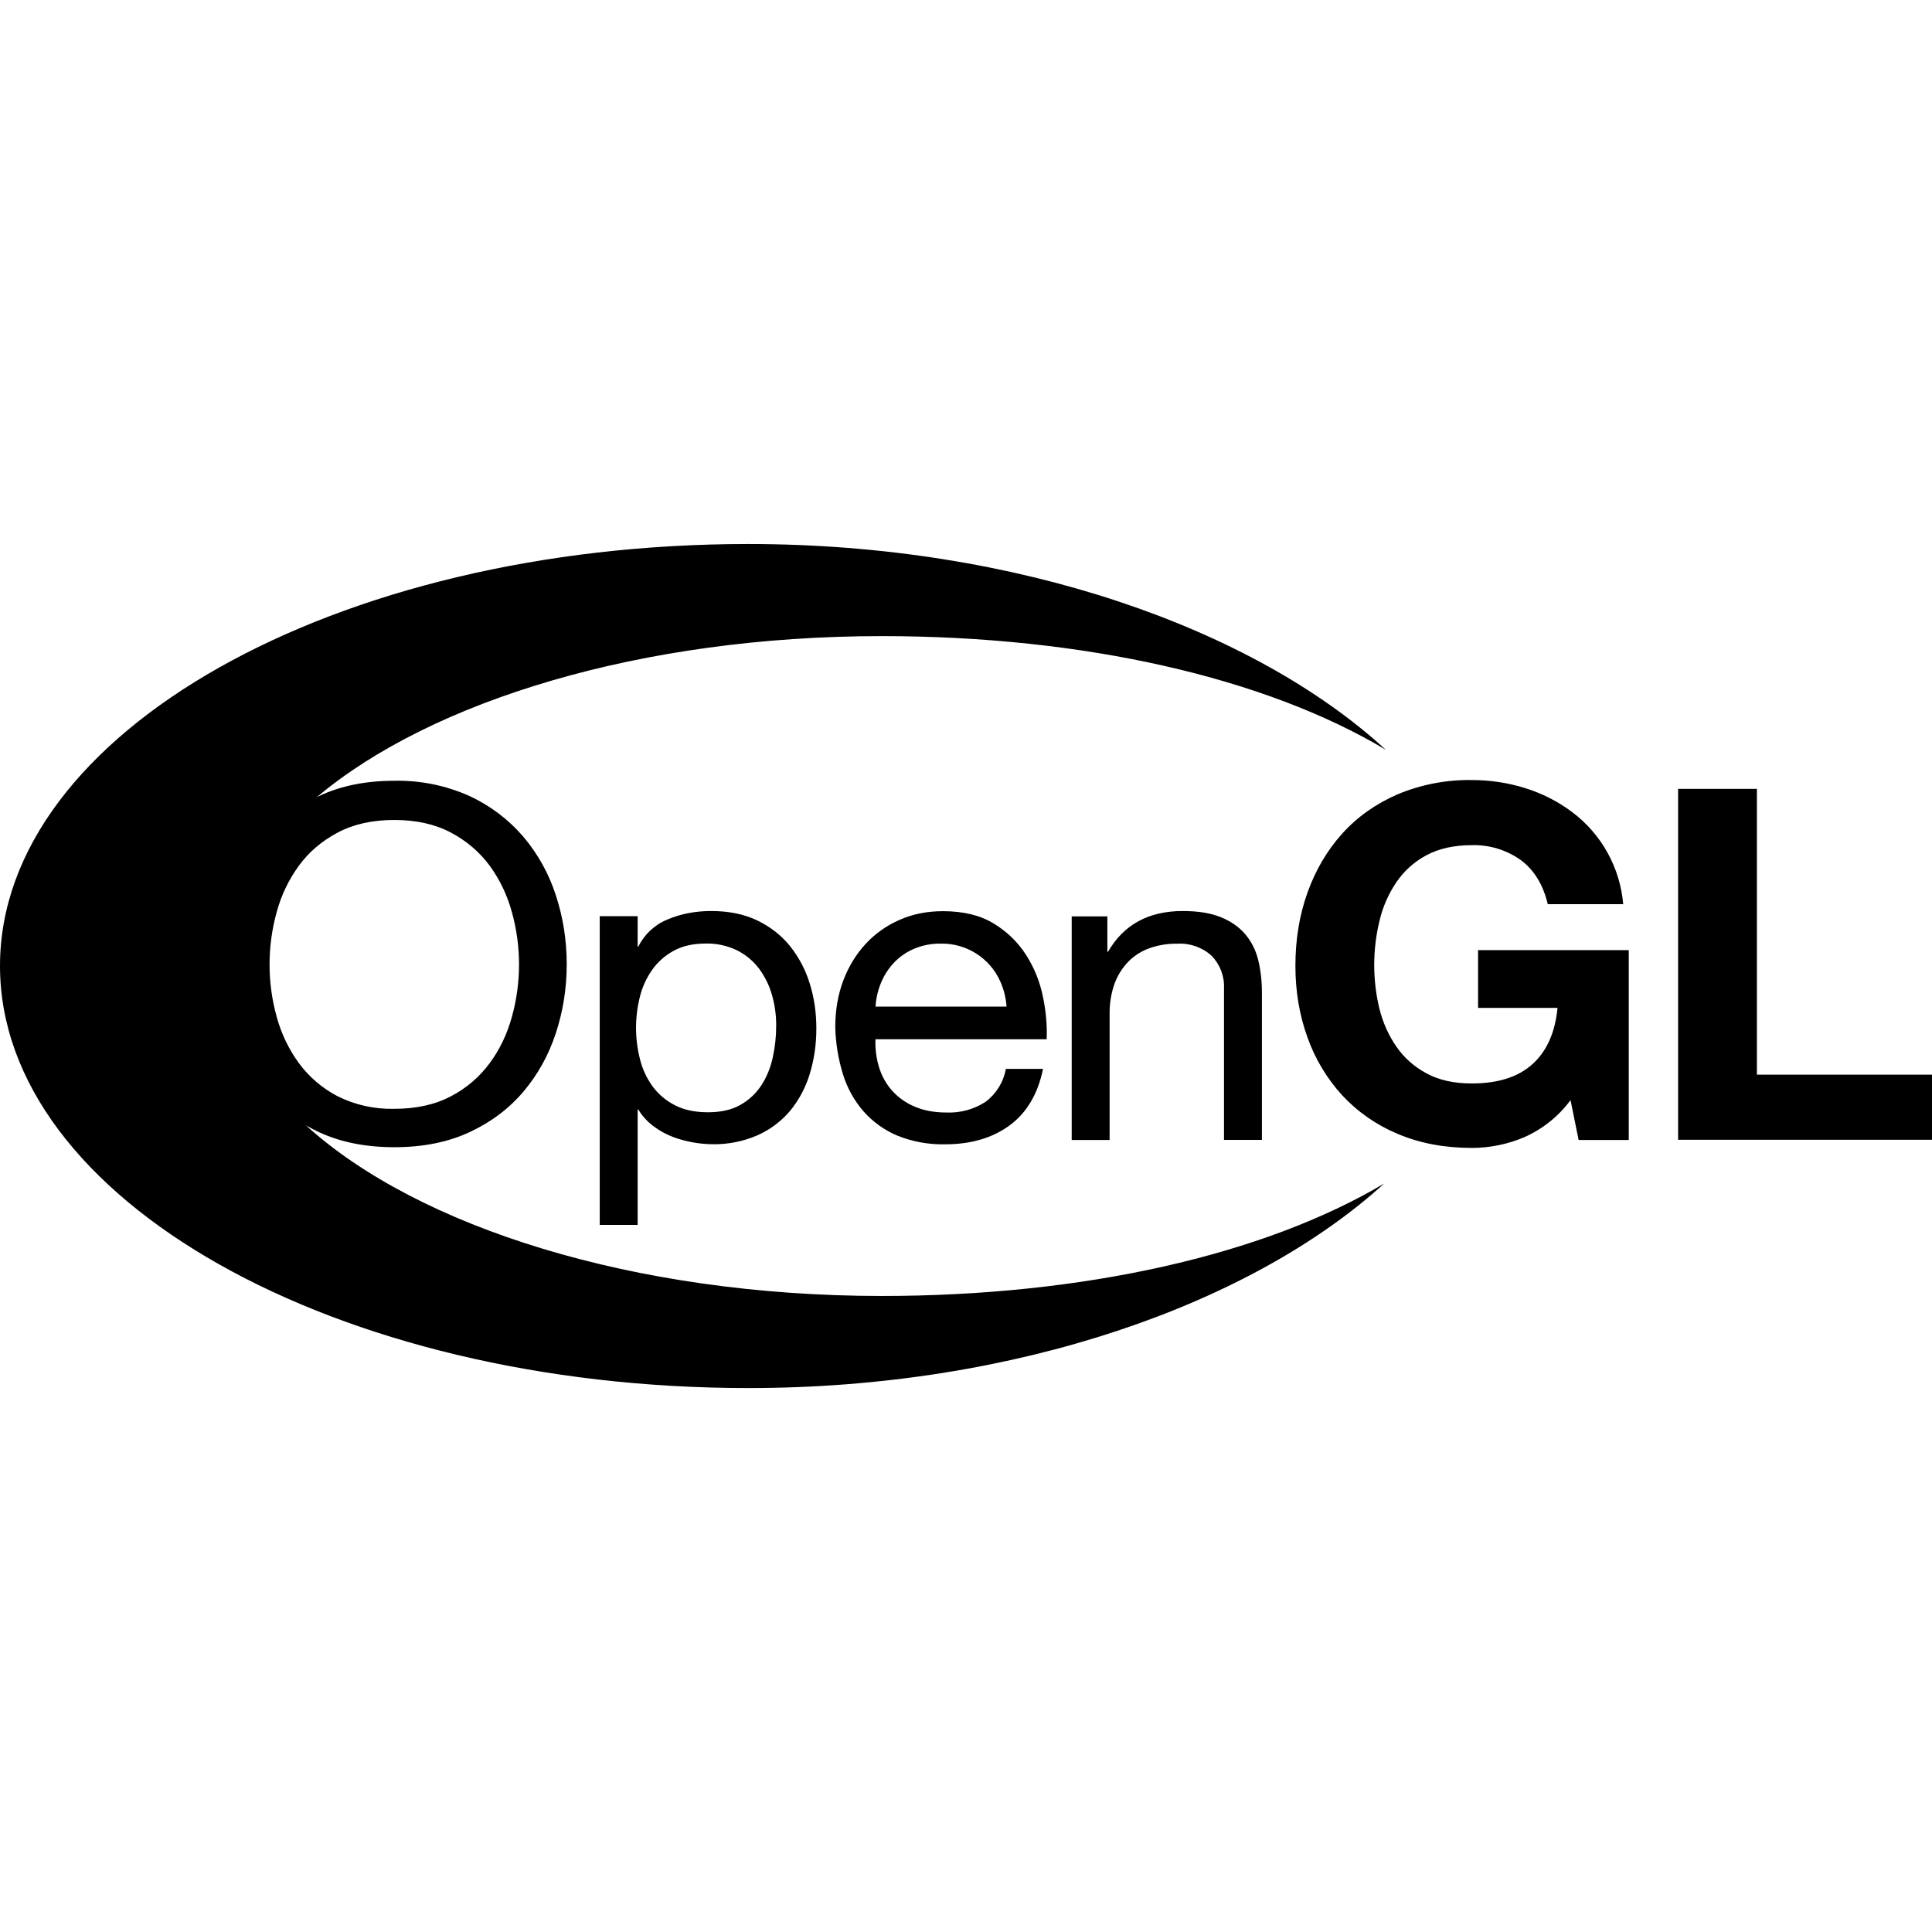
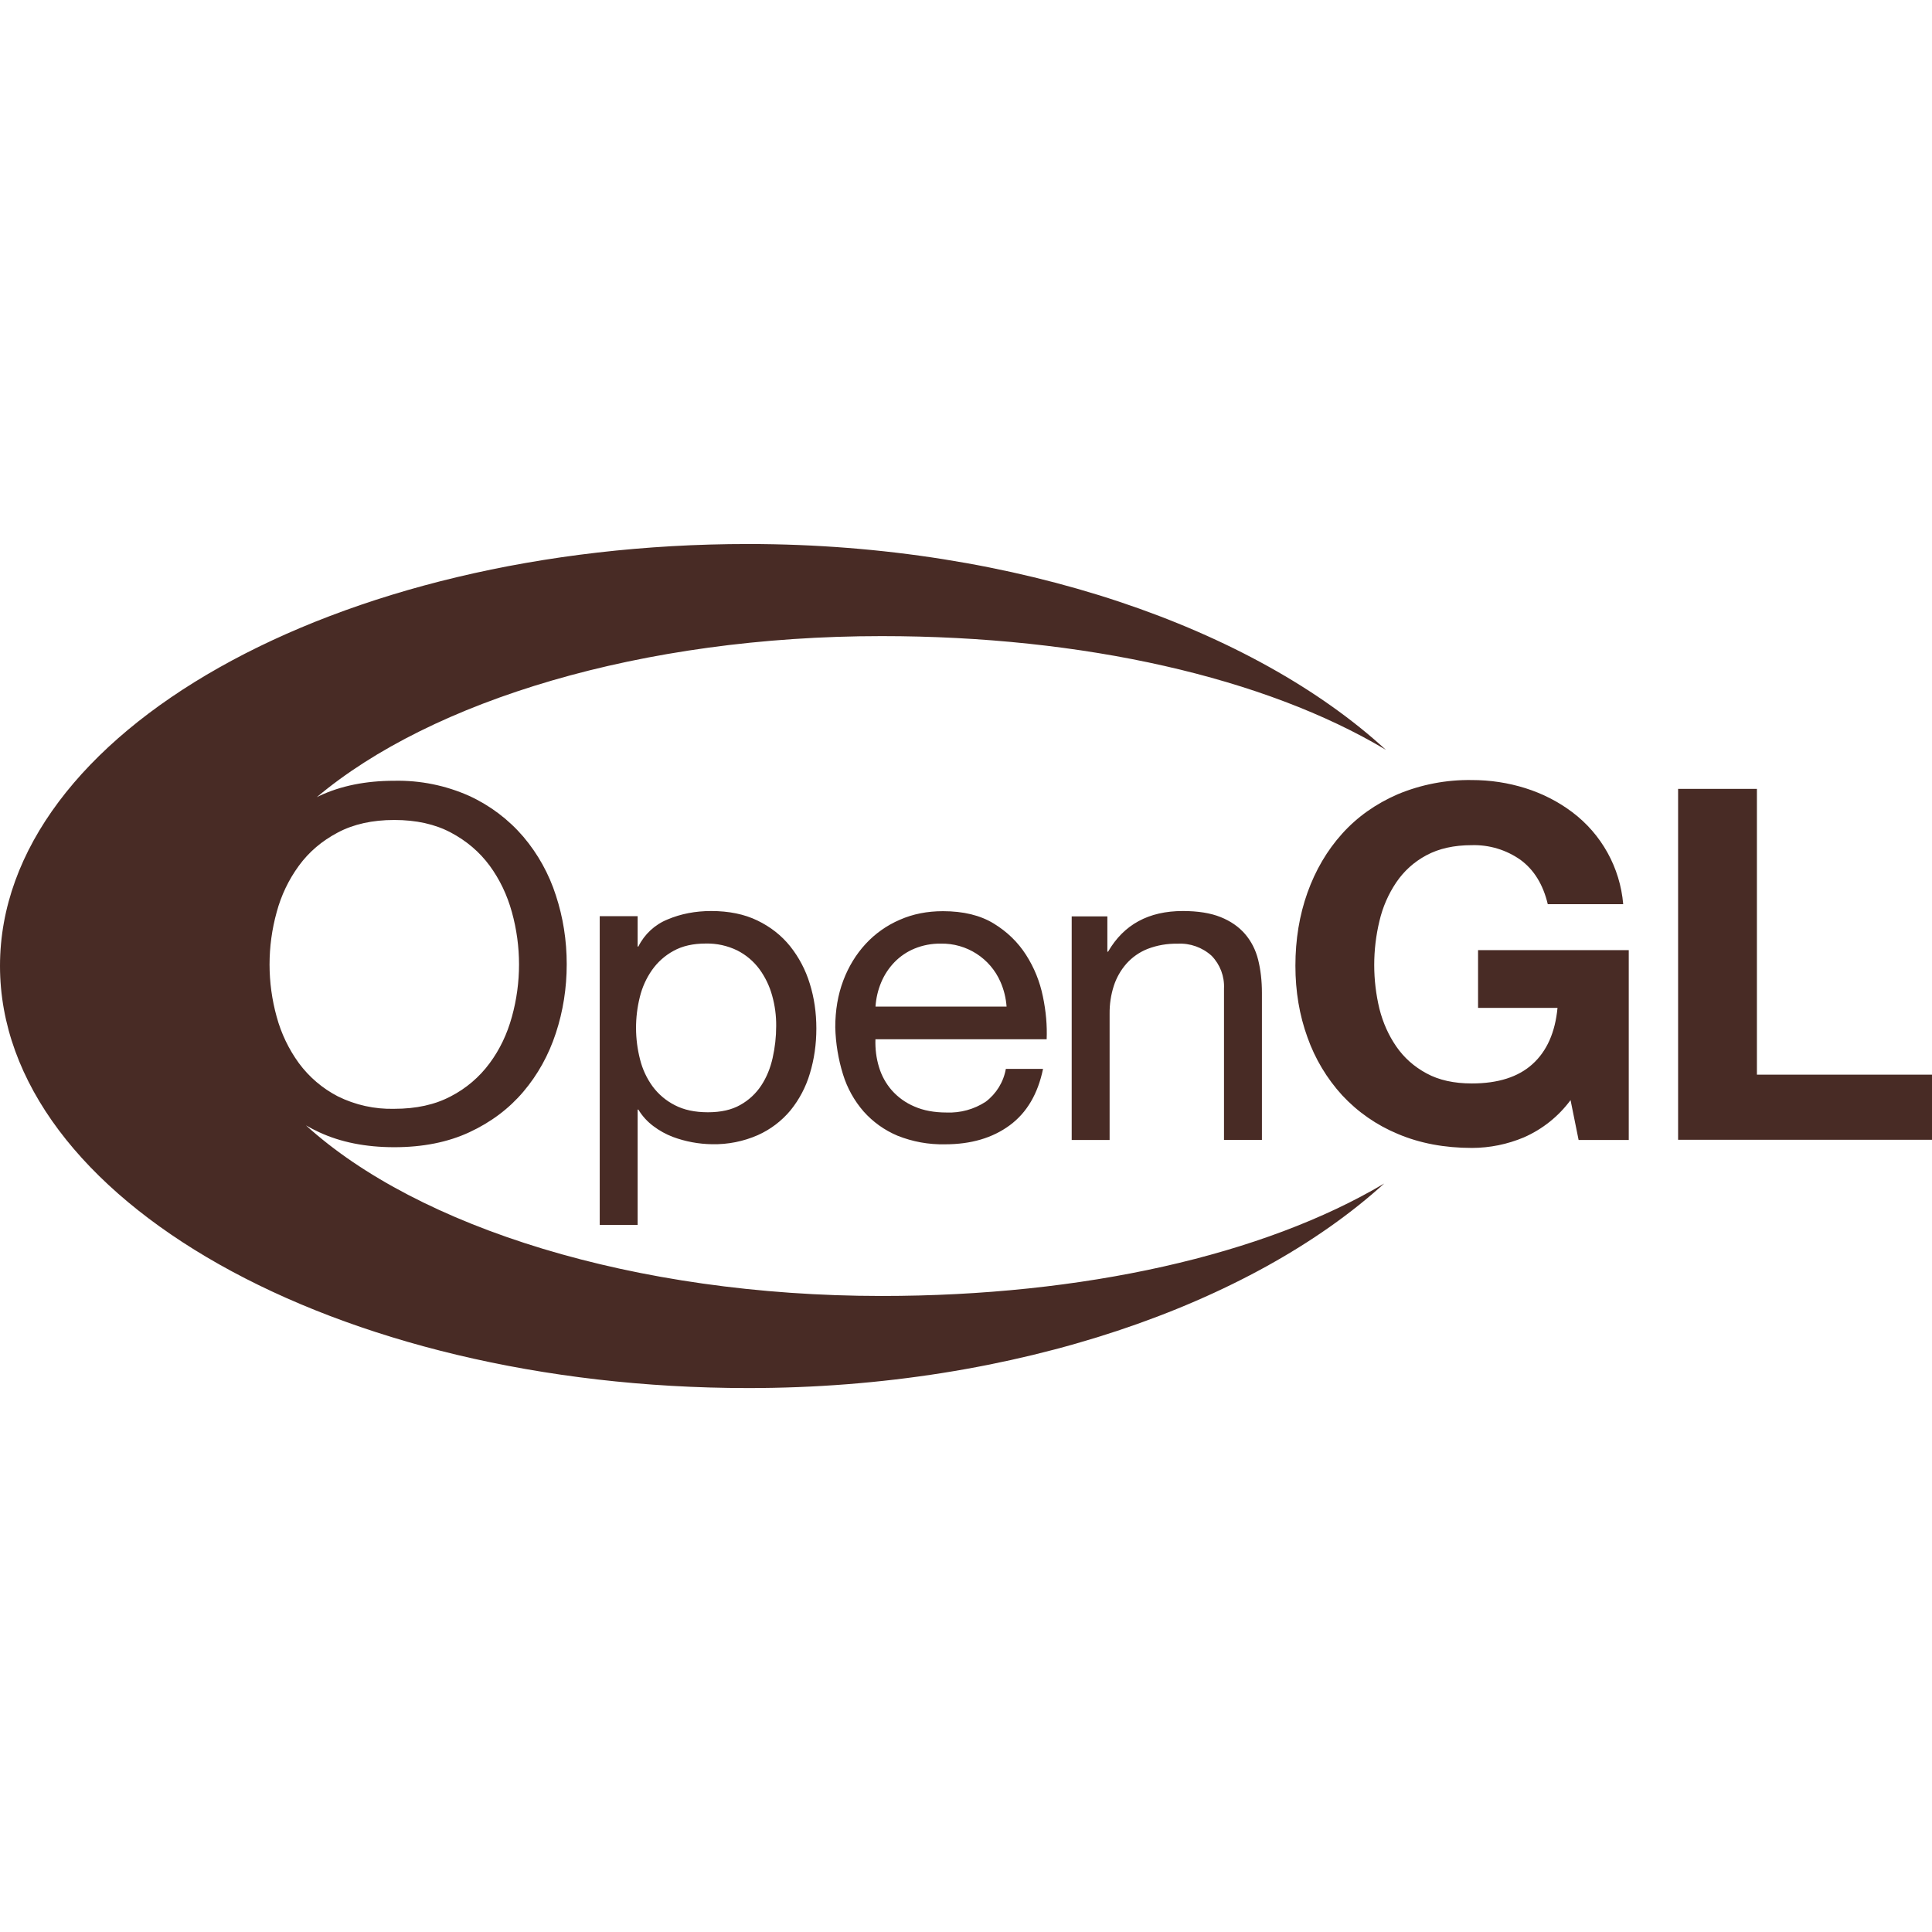
<svg xmlns="http://www.w3.org/2000/svg" role="img" viewBox="0 0 24 24">
-   <path d="M7.921 11.382v.376h.009a.696.696 0 0 1 .362-.336c.165-.07.346-.105.543-.105.219 0 .411.039.574.118.163.079.298.185.406.319a1.4 1.4 0 0 1 .244.464c.055.175.082.361.082.558 0 .197-.027.383-.08.558a1.325 1.325 0 0 1-.241.459 1.126 1.126 0 0 1-.406.308 1.345 1.345 0 0 1-.568.113 1.457 1.457 0 0 1-.488-.091.984.984 0 0 1-.239-.132.722.722 0 0 1-.189-.207h-.009v1.432H7.45v-3.835h.471zm1.671.986a1.01 1.01 0 0 0-.159-.33.78.78 0 0 0-.274-.231.849.849 0 0 0-.392-.086c-.157 0-.29.03-.4.091a.783.783 0 0 0-.268.239.992.992 0 0 0-.151.335 1.577 1.577 0 0 0 .003.775.966.966 0 0 0 .156.335.785.785 0 0 0 .276.233c.113.059.25.088.411.088.161 0 .295-.03.402-.091a.744.744 0 0 0 .26-.241c.066-.1.113-.214.142-.343.029-.129.044-.261.044-.397a1.343 1.343 0 0 0-.05-.377zm2.951 1.611c-.213.157-.48.236-.803.236a1.5 1.5 0 0 1-.591-.107 1.17 1.17 0 0 1-.421-.301 1.272 1.272 0 0 1-.256-.461 2.157 2.157 0 0 1-.096-.585c0-.211.033-.404.099-.579.066-.175.159-.327.278-.456a1.25 1.25 0 0 1 .424-.3c.163-.072.342-.107.537-.107.253 0 .463.051.63.153.167.102.301.232.402.39.101.158.171.33.209.516.039.186.054.364.047.532h-2.127c-.004.121.011.237.044.345a.779.779 0 0 0 .159.289.778.778 0 0 0 .28.201c.113.05.247.075.401.075a.826.826 0 0 0 .486-.134.654.654 0 0 0 .25-.408h.462c-.064.31-.201.544-.414.701zm-.114-1.78a.792.792 0 0 0-.743-.477.827.827 0 0 0-.326.062.737.737 0 0 0-.249.169.81.81 0 0 0-.164.249.926.926 0 0 0-.071.302h1.628a.93.93 0 0 0-.075-.305zm1.327-.817v.44h.009c.195-.337.504-.505.928-.505.188 0 .344.025.469.075.125.05.226.12.304.21.077.09.132.196.163.32s.047.261.047.411v1.827h-.471v-1.879a.546.546 0 0 0-.154-.408.582.582 0 0 0-.424-.15.978.978 0 0 0-.372.065.696.696 0 0 0-.262.183.785.785 0 0 0-.157.276 1.096 1.096 0 0 0-.052.346v1.568h-.471v-2.777h.443zm5.174 2.747a1.67 1.67 0 0 1-.644.131c-.342 0-.649-.058-.922-.174a1.976 1.976 0 0 1-.691-.48 2.112 2.112 0 0 1-.431-.719c-.1-.275-.15-.572-.15-.89 0-.326.05-.629.15-.909.1-.279.243-.523.43-.731.187-.208.417-.371.69-.49a2.3 2.3 0 0 1 .922-.177c.229 0 .451.034.665.101.215.068.408.167.581.297a1.6 1.6 0 0 1 .634 1.144h-.937c-.058-.244-.171-.427-.338-.55a1 1 0 0 0-.606-.183c-.221 0-.408.042-.563.125s-.279.196-.375.337a1.444 1.444 0 0 0-.209.48 2.327 2.327 0 0 0 0 1.092c.044.173.114.329.21.468.096.139.221.25.375.333.154.084.342.125.563.125.325 0 .577-.08.754-.241.177-.16.281-.393.31-.698h-.987v-.717h1.872v2.358h-.623l-.1-.495a1.44 1.44 0 0 1-.58.463zM21.825 9.8v3.55H24v.809h-3.154V9.8h.979zM3.801 13.98c.053.03.107.059.164.085.267.124.578.186.933.186.355 0 .666-.062.933-.186s.491-.292.67-.503c.179-.211.314-.454.404-.728.09-.274.135-.56.135-.856 0-.297-.045-.582-.135-.856a2.135 2.135 0 0 0-.404-.728 1.966 1.966 0 0 0-.67-.506 2.17 2.17 0 0 0-.933-.189c-.355 0-.666.063-.933.189l-.03.015c1.425-1.199 4.034-2.001 7.017-2.001 2.512 0 4.765.516 6.263 1.412-1.635-1.501-4.566-2.555-7.918-2.556C4.162 6.757 0 9.103 0 11.999c0 2.895 4.161 5.243 9.294 5.244 3.338.001 6.262-1.051 7.901-2.541-1.498.89-3.741 1.397-6.244 1.397-3.078-.001-5.759-.856-7.15-2.119zm.395-3.638c.196-.104.43-.156.702-.156.272 0 .506.052.702.156.196.104.357.241.483.412.125.171.217.363.276.577a2.43 2.43 0 0 1 0 1.3c-.059.214-.15.406-.276.576a1.393 1.393 0 0 1-.483.412c-.197.104-.43.155-.702.155a1.49 1.49 0 0 1-.702-.155 1.402 1.402 0 0 1-.483-.412 1.765 1.765 0 0 1-.276-.576 2.43 2.43 0 0 1 0-1.3 1.74 1.74 0 0 1 .276-.577c.125-.171.286-.308.483-.412z" />
+   <path fill="#482B25" d="M7.921 11.382v.376h.009a.696.696 0 0 1 .362-.336c.165-.07.346-.105.543-.105.219 0 .411.039.574.118.163.079.298.185.406.319a1.4 1.4 0 0 1 .244.464c.055.175.082.361.082.558 0 .197-.027.383-.08.558a1.325 1.325 0 0 1-.241.459 1.126 1.126 0 0 1-.406.308 1.345 1.345 0 0 1-.568.113 1.457 1.457 0 0 1-.488-.091.984.984 0 0 1-.239-.132.722.722 0 0 1-.189-.207h-.009v1.432H7.45v-3.835h.471zm1.671.986a1.01 1.01 0 0 0-.159-.33.78.78 0 0 0-.274-.231.849.849 0 0 0-.392-.086c-.157 0-.29.03-.4.091a.783.783 0 0 0-.268.239.992.992 0 0 0-.151.335 1.577 1.577 0 0 0 .003.775.966.966 0 0 0 .156.335.785.785 0 0 0 .276.233c.113.059.25.088.411.088.161 0 .295-.03.402-.091a.744.744 0 0 0 .26-.241c.066-.1.113-.214.142-.343.029-.129.044-.261.044-.397a1.343 1.343 0 0 0-.05-.377zm2.951 1.611c-.213.157-.48.236-.803.236a1.5 1.5 0 0 1-.591-.107 1.17 1.17 0 0 1-.421-.301 1.272 1.272 0 0 1-.256-.461 2.157 2.157 0 0 1-.096-.585c0-.211.033-.404.099-.579.066-.175.159-.327.278-.456a1.25 1.25 0 0 1 .424-.3c.163-.072.342-.107.537-.107.253 0 .463.051.63.153.167.102.301.232.402.39.101.158.171.33.209.516.039.186.054.364.047.532h-2.127c-.004.121.011.237.044.345a.779.779 0 0 0 .159.289.778.778 0 0 0 .28.201c.113.05.247.075.401.075a.826.826 0 0 0 .486-.134.654.654 0 0 0 .25-.408h.462c-.064.31-.201.544-.414.701zm-.114-1.78a.792.792 0 0 0-.743-.477.827.827 0 0 0-.326.062.737.737 0 0 0-.249.169.81.81 0 0 0-.164.249.926.926 0 0 0-.071.302h1.628a.93.93 0 0 0-.075-.305zm1.327-.817v.44h.009c.195-.337.504-.505.928-.505.188 0 .344.025.469.075.125.05.226.12.304.21.077.09.132.196.163.32s.047.261.047.411v1.827h-.471v-1.879a.546.546 0 0 0-.154-.408.582.582 0 0 0-.424-.15.978.978 0 0 0-.372.065.696.696 0 0 0-.262.183.785.785 0 0 0-.157.276 1.096 1.096 0 0 0-.052.346v1.568h-.471v-2.777h.443zm5.174 2.747a1.67 1.67 0 0 1-.644.131c-.342 0-.649-.058-.922-.174a1.976 1.976 0 0 1-.691-.48 2.112 2.112 0 0 1-.431-.719c-.1-.275-.15-.572-.15-.89 0-.326.05-.629.15-.909.1-.279.243-.523.43-.731.187-.208.417-.371.69-.49a2.3 2.3 0 0 1 .922-.177c.229 0 .451.034.665.101.215.068.408.167.581.297a1.6 1.6 0 0 1 .634 1.144h-.937c-.058-.244-.171-.427-.338-.55a1 1 0 0 0-.606-.183c-.221 0-.408.042-.563.125s-.279.196-.375.337a1.444 1.444 0 0 0-.209.48 2.327 2.327 0 0 0 0 1.092c.044.173.114.329.21.468.096.139.221.25.375.333.154.084.342.125.563.125.325 0 .577-.08.754-.241.177-.16.281-.393.31-.698h-.987v-.717h1.872v2.358h-.623l-.1-.495a1.44 1.44 0 0 1-.58.463zM21.825 9.8v3.55H24v.809h-3.154V9.8h.979zM3.801 13.98c.053.03.107.059.164.085.267.124.578.186.933.186.355 0 .666-.062.933-.186s.491-.292.67-.503c.179-.211.314-.454.404-.728.09-.274.135-.56.135-.856 0-.297-.045-.582-.135-.856a2.135 2.135 0 0 0-.404-.728 1.966 1.966 0 0 0-.67-.506 2.17 2.17 0 0 0-.933-.189c-.355 0-.666.063-.933.189l-.03.015c1.425-1.199 4.034-2.001 7.017-2.001 2.512 0 4.765.516 6.263 1.412-1.635-1.501-4.566-2.555-7.918-2.556C4.162 6.757 0 9.103 0 11.999c0 2.895 4.161 5.243 9.294 5.244 3.338.001 6.262-1.051 7.901-2.541-1.498.89-3.741 1.397-6.244 1.397-3.078-.001-5.759-.856-7.15-2.119zm.395-3.638c.196-.104.43-.156.702-.156.272 0 .506.052.702.156.196.104.357.241.483.412.125.171.217.363.276.577a2.43 2.43 0 0 1 0 1.3c-.059.214-.15.406-.276.576a1.393 1.393 0 0 1-.483.412c-.197.104-.43.155-.702.155a1.49 1.49 0 0 1-.702-.155 1.402 1.402 0 0 1-.483-.412 1.765 1.765 0 0 1-.276-.576 2.43 2.43 0 0 1 0-1.3 1.74 1.74 0 0 1 .276-.577c.125-.171.286-.308.483-.412z" />
</svg>
